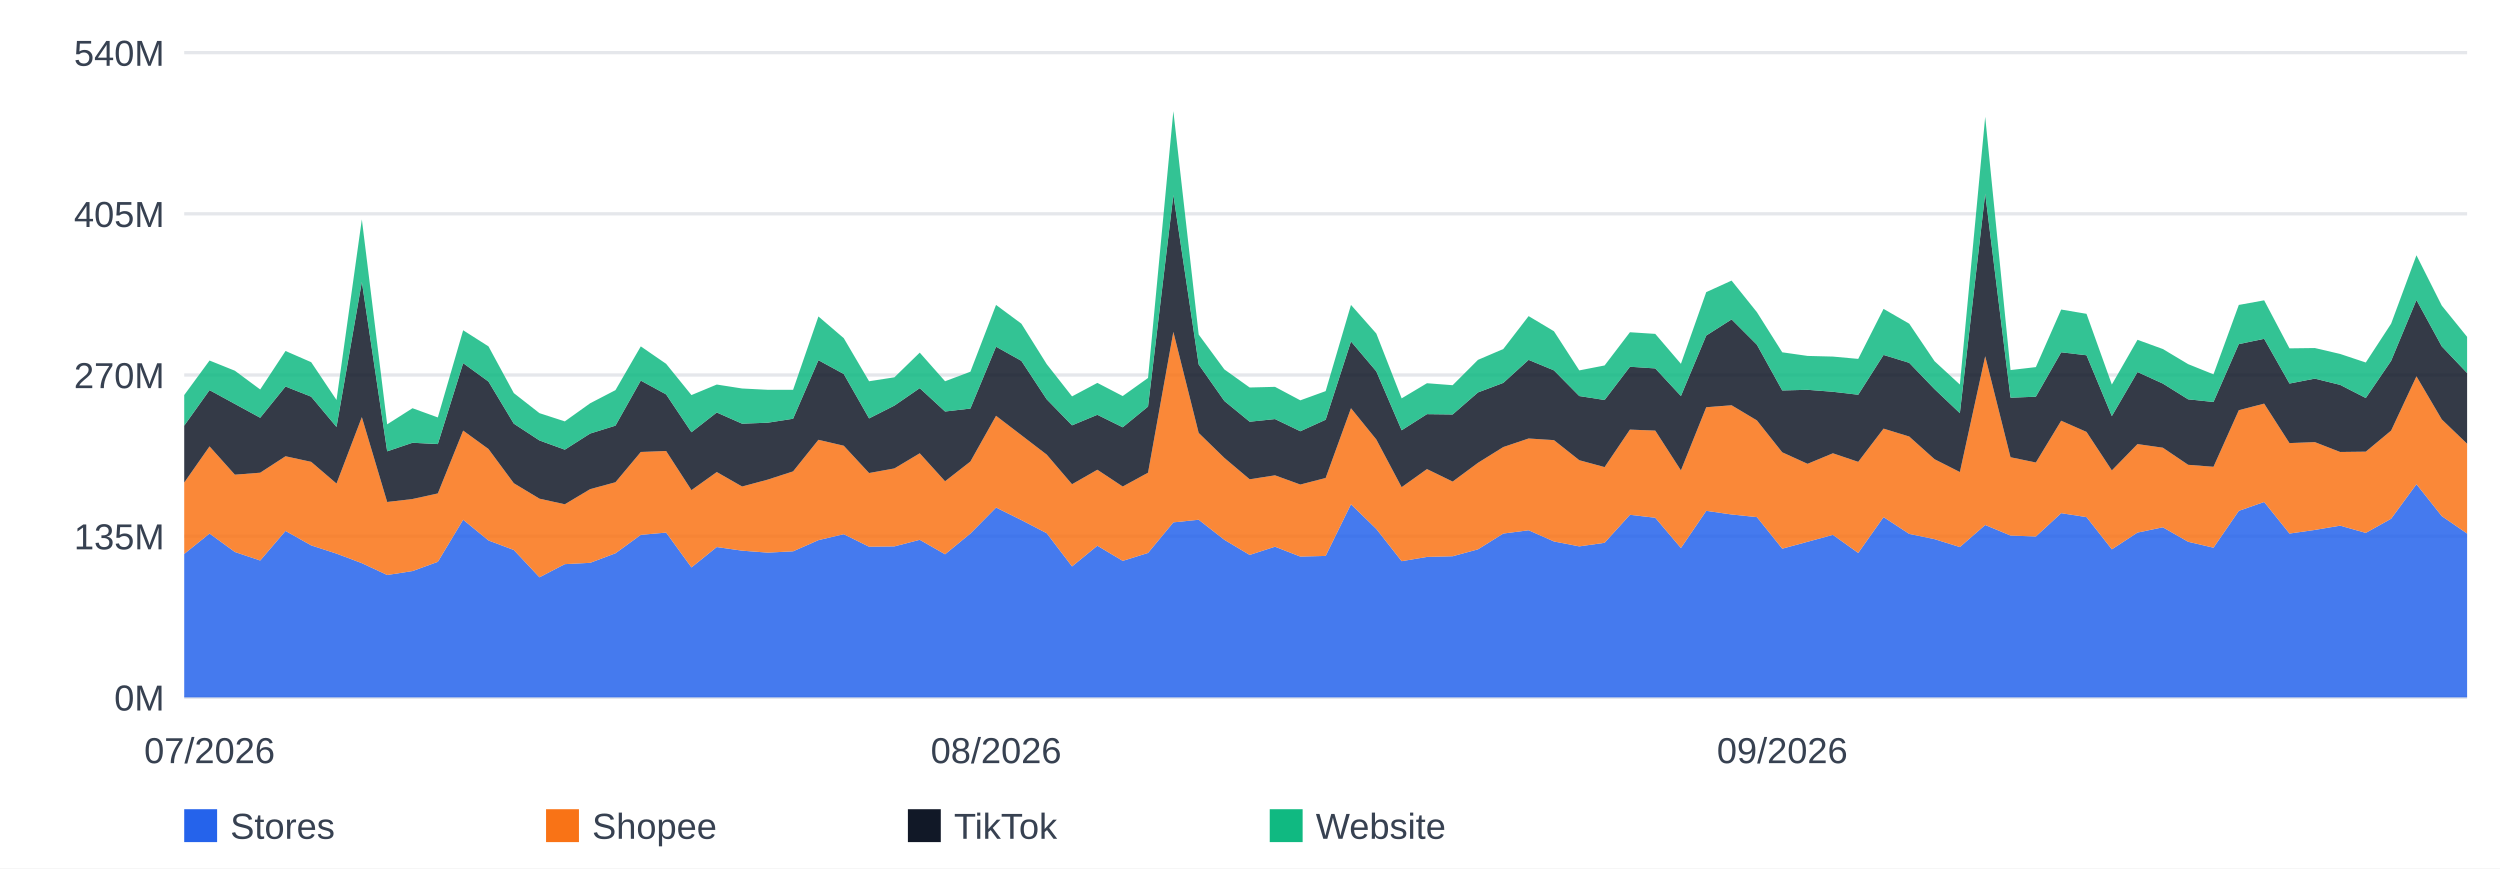
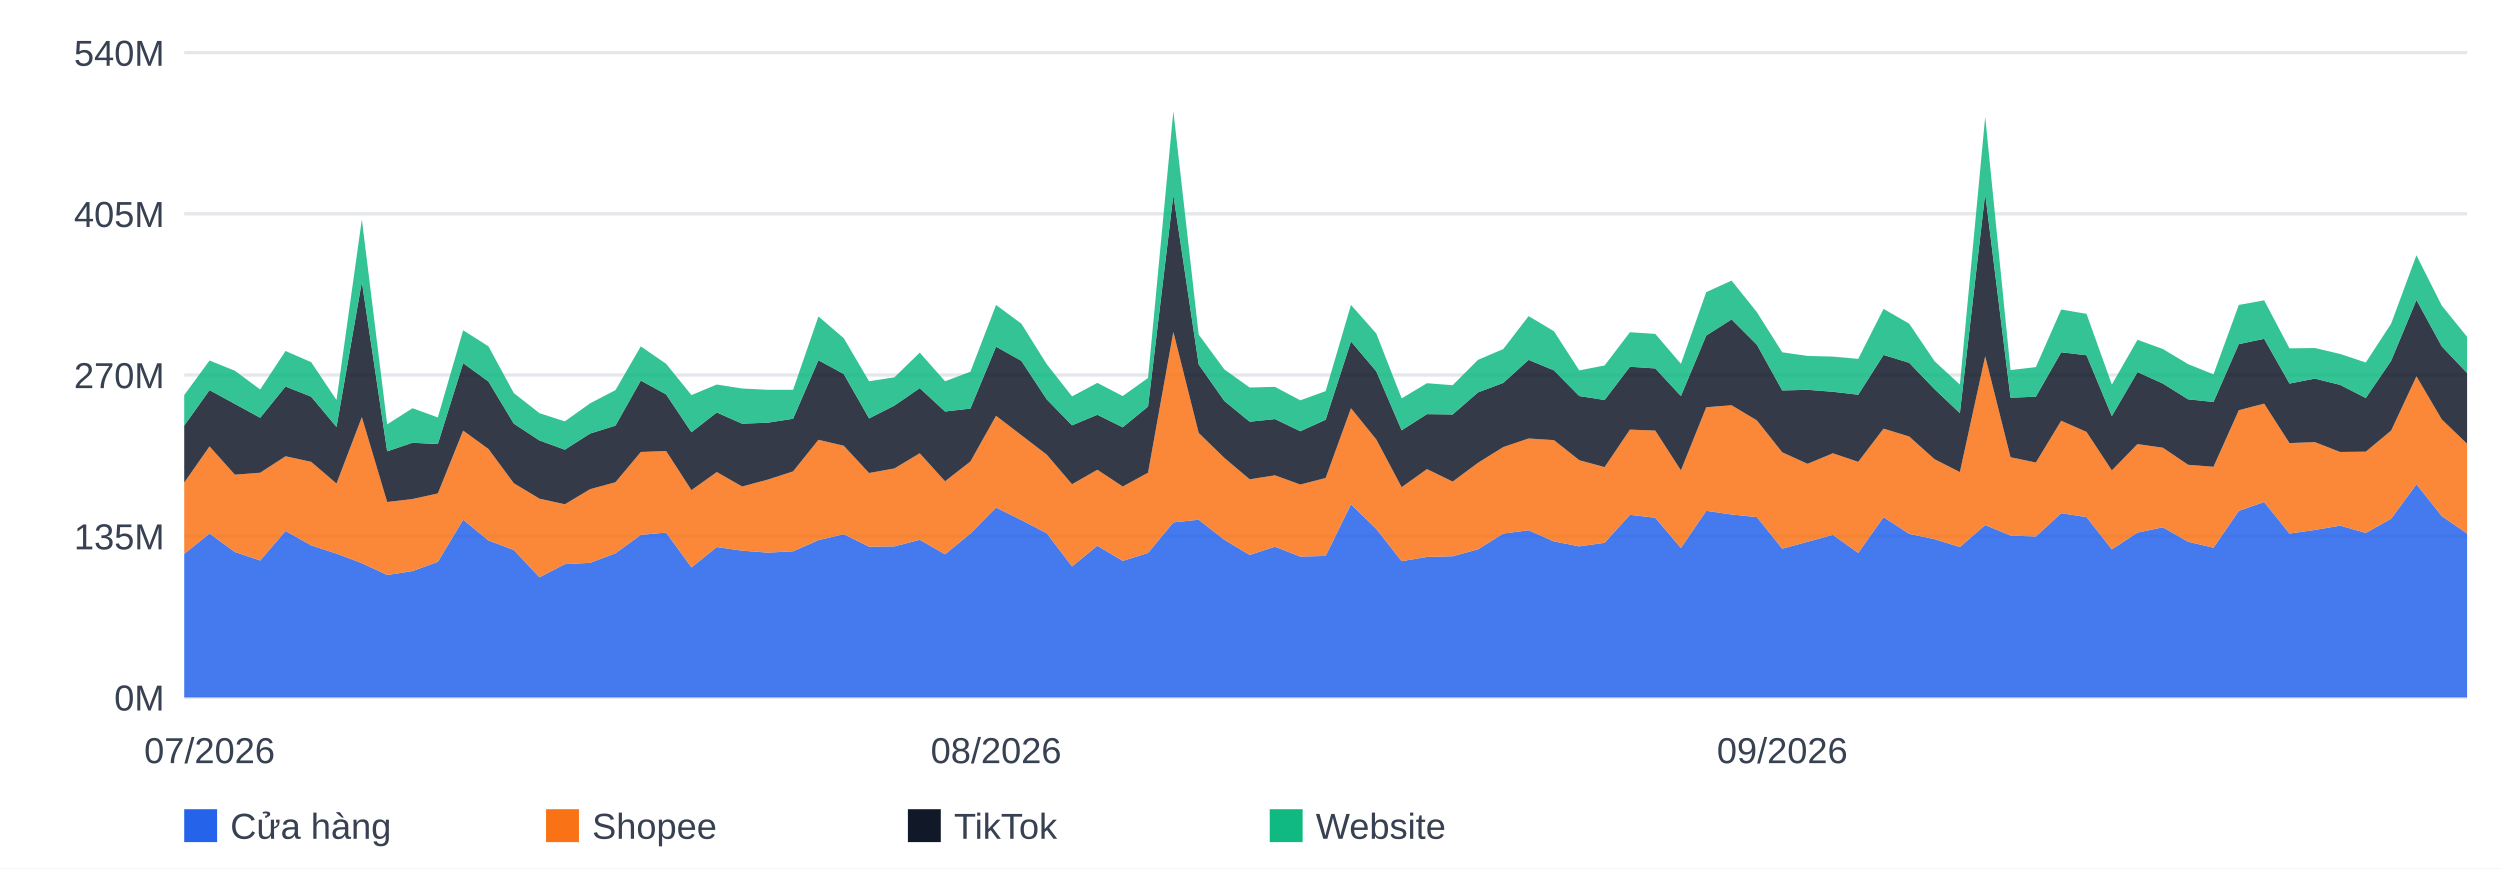
<svg xmlns="http://www.w3.org/2000/svg" viewBox="0 0 760 264" font-family="Segoe UI,Arial,sans-serif" font-size="11" fill="#374151">
  <rect width="760" height="264" fill="#ffffff" />
  <text x="50" y="216.0" text-anchor="end">0M</text>
  <line x1="56" x2="750" y1="212.0" y2="212.0" stroke="#e5e7eb" />
  <text x="50" y="167.0" text-anchor="end">135M</text>
  <line x1="56" x2="750" y1="163.0" y2="163.0" stroke="#e5e7eb" />
  <text x="50" y="118.0" text-anchor="end">270M</text>
  <line x1="56" x2="750" y1="114.0" y2="114.0" stroke="#e5e7eb" />
  <text x="50" y="69.0" text-anchor="end">405M</text>
  <line x1="56" x2="750" y1="65.0" y2="65.0" stroke="#e5e7eb" />
  <text x="50" y="20.0" text-anchor="end">540M</text>
  <line x1="56" x2="750" y1="16.0" y2="16.0" stroke="#e5e7eb" />
  <polygon points="56.0,168.4 63.7,162.2 71.4,167.8 79.1,170.4 86.8,161.4 94.6,165.8 102.3,168.3 110.0,171.2 117.7,174.8 125.4,173.6 133.1,170.8 140.8,158.0 148.5,164.3 156.2,167.2 164.0,175.5 171.7,171.5 179.4,171.1 187.1,168.2 194.8,162.6 202.5,161.9 210.2,172.5 217.9,166.3 225.6,167.4 233.4,168.0 241.1,167.6 248.8,164.2 256.5,162.4 264.2,166.2 271.9,166.1 279.6,164.1 287.3,168.5 295.0,162.2 302.8,154.3 310.5,158.1 318.2,162.1 325.9,172.2 333.6,165.9 341.3,170.5 349.0,168.1 356.7,158.8 364.4,158.0 372.2,164.1 379.9,168.7 387.6,166.2 395.3,169.2 403.0,169.0 410.7,153.3 418.4,160.8 426.1,170.6 433.8,169.3 441.6,169.1 449.3,167.0 457.0,162.2 464.7,161.2 472.4,164.6 480.1,166.1 487.8,165.0 495.5,156.5 503.2,157.4 511.0,166.6 518.7,155.3 526.4,156.4 534.1,157.2 541.8,166.8 549.5,164.7 557.2,162.6 564.9,168.1 572.6,157.2 580.4,162.3 588.1,163.9 595.8,166.3 603.5,159.6 611.2,162.8 618.9,163.1 626.6,156.0 634.3,157.2 642.0,167.0 649.8,161.9 657.5,160.3 665.2,164.7 672.9,166.5 680.6,155.3 688.3,152.6 696.0,162.2 703.7,161.1 711.4,159.8 719.2,162.0 726.9,157.7 734.6,147.2 742.3,156.9 750.0,162.2 750.0,212.0 742.3,212.0 734.6,212.0 726.9,212.0 719.2,212.0 711.4,212.0 703.7,212.0 696.0,212.0 688.3,212.0 680.6,212.0 672.9,212.0 665.2,212.0 657.5,212.0 649.8,212.0 642.0,212.0 634.3,212.0 626.6,212.0 618.9,212.0 611.2,212.0 603.5,212.0 595.8,212.0 588.1,212.0 580.4,212.0 572.6,212.0 564.9,212.0 557.2,212.0 549.5,212.0 541.8,212.0 534.1,212.0 526.4,212.0 518.7,212.0 511.0,212.0 503.2,212.0 495.5,212.0 487.8,212.0 480.1,212.0 472.4,212.0 464.7,212.0 457.0,212.0 449.3,212.0 441.6,212.0 433.8,212.0 426.1,212.0 418.4,212.0 410.7,212.0 403.0,212.0 395.3,212.0 387.6,212.0 379.9,212.0 372.2,212.0 364.4,212.0 356.7,212.0 349.0,212.0 341.3,212.0 333.6,212.0 325.9,212.0 318.2,212.0 310.5,212.0 302.8,212.0 295.0,212.0 287.3,212.0 279.6,212.0 271.9,212.0 264.2,212.0 256.5,212.0 248.8,212.0 241.1,212.0 233.4,212.0 225.6,212.0 217.9,212.0 210.2,212.0 202.5,212.0 194.8,212.0 187.1,212.0 179.4,212.0 171.7,212.0 164.0,212.0 156.2,212.0 148.5,212.0 140.8,212.0 133.1,212.0 125.4,212.0 117.7,212.0 110.0,212.0 102.3,212.0 94.6,212.0 86.8,212.0 79.1,212.0 71.4,212.0 63.7,212.0 56.0,212.0" fill="#2563eb" fill-opacity="0.85" />
  <polygon points="56.0,146.7 63.7,135.7 71.4,144.3 79.1,143.7 86.8,138.7 94.6,140.4 102.3,147.0 110.0,126.8 117.7,152.6 125.4,151.7 133.1,150.0 140.8,130.9 148.5,136.5 156.2,146.9 164.0,151.6 171.7,153.3 179.4,148.7 187.1,146.6 194.8,137.4 202.5,137.1 210.2,149.0 217.9,143.5 225.6,147.9 233.4,145.8 241.1,143.3 248.8,133.7 256.5,135.5 264.2,143.8 271.9,142.4 279.6,137.8 287.3,146.3 295.0,140.3 302.8,126.4 310.5,132.3 318.2,138.2 325.9,147.2 333.6,142.8 341.3,147.9 349.0,143.7 356.7,100.9 364.4,131.6 372.2,139.2 379.9,145.7 387.6,144.5 395.3,147.3 403.0,145.3 410.7,124.1 418.4,133.6 426.1,148.1 433.8,142.6 441.6,146.4 449.3,140.7 457.0,135.9 464.7,133.3 472.4,133.8 480.1,139.9 487.8,142.0 495.5,130.6 503.2,130.9 511.0,143.0 518.7,123.8 526.4,123.2 534.1,127.8 541.8,137.5 549.5,141.0 557.2,137.8 564.9,140.4 572.6,130.3 580.4,132.7 588.1,139.6 595.8,143.5 603.5,108.3 611.2,139.0 618.9,140.6 626.6,127.9 634.3,131.3 642.0,143.0 649.8,135.0 657.5,136.1 665.2,141.3 672.9,141.9 680.6,124.7 688.3,122.7 696.0,134.7 703.7,134.4 711.4,137.4 719.2,137.3 726.9,130.9 734.6,114.4 742.3,127.5 750.0,134.9 750.0,162.2 742.3,156.9 734.6,147.2 726.9,157.7 719.2,162.0 711.4,159.8 703.7,161.1 696.0,162.2 688.3,152.6 680.6,155.3 672.9,166.5 665.2,164.7 657.5,160.3 649.8,161.9 642.0,167.0 634.3,157.2 626.6,156.0 618.9,163.1 611.2,162.8 603.5,159.6 595.8,166.3 588.1,163.9 580.4,162.3 572.6,157.2 564.9,168.1 557.2,162.6 549.5,164.7 541.8,166.8 534.1,157.2 526.4,156.4 518.7,155.3 511.0,166.6 503.2,157.4 495.5,156.5 487.8,165.0 480.1,166.1 472.4,164.6 464.7,161.2 457.0,162.2 449.3,167.0 441.6,169.1 433.8,169.3 426.1,170.6 418.4,160.8 410.7,153.3 403.0,169.0 395.3,169.2 387.6,166.2 379.9,168.7 372.2,164.1 364.4,158.0 356.7,158.8 349.0,168.1 341.3,170.5 333.6,165.9 325.9,172.2 318.2,162.1 310.5,158.1 302.8,154.3 295.0,162.2 287.3,168.5 279.6,164.1 271.9,166.1 264.2,166.2 256.5,162.4 248.8,164.2 241.1,167.6 233.4,168.0 225.6,167.4 217.9,166.3 210.2,172.5 202.5,161.9 194.8,162.6 187.1,168.2 179.4,171.1 171.7,171.5 164.0,175.5 156.2,167.2 148.5,164.3 140.8,158.0 133.1,170.8 125.4,173.6 117.7,174.8 110.0,171.2 102.3,168.3 94.6,165.8 86.8,161.4 79.1,170.4 71.4,167.8 63.7,162.2 56.0,168.4" fill="#f97316" fill-opacity="0.85" />
  <polygon points="56.0,129.4 63.7,118.6 71.4,122.8 79.1,127.0 86.8,117.5 94.6,120.6 102.3,129.8 110.0,85.7 117.7,137.2 125.4,134.6 133.1,135.0 140.8,110.4 148.5,116.0 156.2,128.8 164.0,133.9 171.7,136.7 179.4,131.8 187.1,129.4 194.8,115.7 202.5,119.9 210.2,131.4 217.9,125.4 225.6,128.8 233.4,128.5 241.1,127.3 248.8,109.5 256.5,113.7 264.2,127.2 271.9,123.3 279.6,118.0 287.3,125.1 295.0,124.2 302.8,105.4 310.5,109.7 318.2,121.4 325.9,129.3 333.6,126.1 341.3,129.9 349.0,123.6 356.7,59.3 364.4,110.8 372.2,121.9 379.9,128.2 387.6,127.4 395.3,131.1 403.0,127.6 410.7,103.8 418.4,112.9 426.1,130.8 433.8,125.9 441.6,126.0 449.3,119.3 457.0,116.4 464.7,109.4 472.4,112.6 480.1,120.4 487.8,121.6 495.5,111.5 503.2,112.0 511.0,120.4 518.7,102.0 526.4,97.1 534.1,104.8 541.8,118.7 549.5,118.5 557.2,119.1 564.9,120.0 572.6,107.9 580.4,110.3 588.1,118.3 595.8,125.6 603.5,58.9 611.2,120.9 618.9,120.6 626.6,107.1 634.3,108.0 642.0,126.5 649.8,113.1 657.5,116.6 665.2,121.4 672.9,122.2 680.6,104.6 688.3,103.0 696.0,116.6 703.7,115.1 711.4,117.0 719.2,121.0 726.9,109.7 734.6,91.2 742.3,105.3 750.0,113.4 750.0,134.9 742.3,127.5 734.6,114.4 726.9,130.9 719.2,137.3 711.4,137.4 703.7,134.4 696.0,134.7 688.3,122.7 680.6,124.7 672.9,141.9 665.2,141.3 657.5,136.1 649.8,135.0 642.0,143.0 634.3,131.3 626.6,127.9 618.9,140.6 611.2,139.0 603.5,108.3 595.8,143.5 588.1,139.6 580.4,132.7 572.6,130.3 564.9,140.4 557.2,137.8 549.5,141.0 541.8,137.5 534.1,127.8 526.4,123.2 518.7,123.8 511.0,143.0 503.2,130.9 495.5,130.6 487.8,142.0 480.1,139.9 472.4,133.8 464.7,133.3 457.0,135.9 449.3,140.7 441.6,146.4 433.8,142.6 426.1,148.1 418.4,133.6 410.7,124.1 403.0,145.3 395.3,147.3 387.6,144.5 379.9,145.7 372.2,139.2 364.4,131.6 356.7,100.9 349.0,143.7 341.3,147.9 333.6,142.8 325.9,147.2 318.2,138.2 310.5,132.3 302.8,126.4 295.0,140.3 287.3,146.3 279.6,137.8 271.9,142.4 264.2,143.8 256.5,135.5 248.8,133.7 241.1,143.3 233.4,145.8 225.6,147.9 217.9,143.5 210.2,149.0 202.5,137.1 194.8,137.4 187.1,146.6 179.4,148.7 171.7,153.3 164.0,151.6 156.2,146.9 148.5,136.5 140.8,130.9 133.1,150.0 125.4,151.7 117.7,152.6 110.0,126.8 102.3,147.0 94.6,140.4 86.8,138.7 79.1,143.7 71.4,144.3 63.7,135.7 56.0,146.7" fill="#111827" fill-opacity="0.85" />
  <polygon points="56.0,120.1 63.7,109.6 71.4,112.7 79.1,118.4 86.8,106.7 94.6,110.1 102.3,121.6 110.0,66.7 117.7,129.0 125.4,124.1 133.1,126.9 140.8,100.4 148.5,105.3 156.2,119.5 164.0,125.6 171.7,128.1 179.4,122.6 187.1,118.6 194.8,105.3 202.5,110.6 210.2,120.1 217.9,116.9 225.6,118.1 233.4,118.5 241.1,118.5 248.8,96.2 256.5,102.8 264.2,115.9 271.9,114.7 279.6,107.2 287.3,115.9 295.0,113.0 302.8,92.7 310.5,98.4 318.2,110.7 325.9,120.5 333.6,116.4 341.3,120.4 349.0,114.9 356.7,33.8 364.4,101.7 372.2,112.3 379.9,117.8 387.6,117.6 395.3,121.7 403.0,118.9 410.7,92.7 418.4,101.4 426.1,121.1 433.8,116.5 441.6,117.1 449.3,109.4 457.0,106.1 464.7,96.1 472.4,100.7 480.1,112.6 487.8,111.1 495.5,101.0 503.2,101.5 511.0,110.6 518.7,88.8 526.4,85.3 534.1,94.9 541.8,107.1 549.5,108.2 557.2,108.4 564.9,109.1 572.6,93.9 580.4,98.4 588.1,109.8 595.8,116.9 603.5,35.5 611.2,112.5 618.9,111.6 626.6,94.1 634.3,95.4 642.0,116.9 649.8,103.3 657.5,106.1 665.2,110.7 672.9,113.8 680.6,92.7 688.3,91.3 696.0,105.9 703.7,105.8 711.4,107.6 719.2,110.2 726.9,98.4 734.6,77.6 742.3,92.9 750.0,102.4 750.0,113.4 742.3,105.3 734.6,91.2 726.9,109.7 719.2,121.0 711.4,117.0 703.7,115.1 696.0,116.6 688.3,103.0 680.6,104.6 672.9,122.2 665.2,121.4 657.5,116.6 649.8,113.1 642.0,126.5 634.3,108.0 626.6,107.1 618.9,120.6 611.2,120.9 603.5,58.9 595.8,125.6 588.1,118.3 580.4,110.3 572.6,107.9 564.9,120.0 557.2,119.1 549.5,118.5 541.8,118.7 534.1,104.8 526.4,97.1 518.7,102.0 511.0,120.4 503.2,112.0 495.5,111.5 487.8,121.6 480.1,120.4 472.4,112.6 464.7,109.4 457.0,116.4 449.3,119.3 441.6,126.0 433.8,125.9 426.1,130.8 418.4,112.9 410.7,103.8 403.0,127.6 395.3,131.1 387.6,127.4 379.9,128.2 372.2,121.9 364.4,110.8 356.7,59.3 349.0,123.6 341.3,129.9 333.6,126.1 325.9,129.3 318.2,121.4 310.5,109.7 302.8,105.4 295.0,124.2 287.3,125.1 279.6,118.0 271.9,123.3 264.2,127.2 256.5,113.7 248.8,109.5 241.1,127.3 233.4,128.5 225.6,128.8 217.9,125.4 210.2,131.4 202.5,119.9 194.8,115.7 187.1,129.4 179.4,131.8 171.7,136.7 164.0,133.9 156.2,128.8 148.5,116.0 140.8,110.4 133.1,135.0 125.4,134.6 117.7,137.2 110.0,85.7 102.3,129.8 94.6,120.6 86.8,117.5 79.1,127.0 71.4,122.8 63.7,118.6 56.0,129.4" fill="#10b981" fill-opacity="0.85" />
  <text x="63.7" y="232" text-anchor="middle">07/2026</text>
  <text x="302.8" y="232" text-anchor="middle">08/2026</text>
  <text x="541.8" y="232" text-anchor="middle">09/2026</text>
  <rect x="56" y="246" width="10" height="10" fill="#2563eb" />
-   <text x="70" y="255">Stores</text>
+   <text x="70" y="255">Cửa hàng</text>
  <rect x="166" y="246" width="10" height="10" fill="#f97316" />
  <text x="180" y="255">Shopee</text>
  <rect x="276" y="246" width="10" height="10" fill="#111827" />
  <text x="290" y="255">TikTok</text>
  <rect x="386" y="246" width="10" height="10" fill="#10b981" />
  <text x="400" y="255">Website</text>
</svg>
